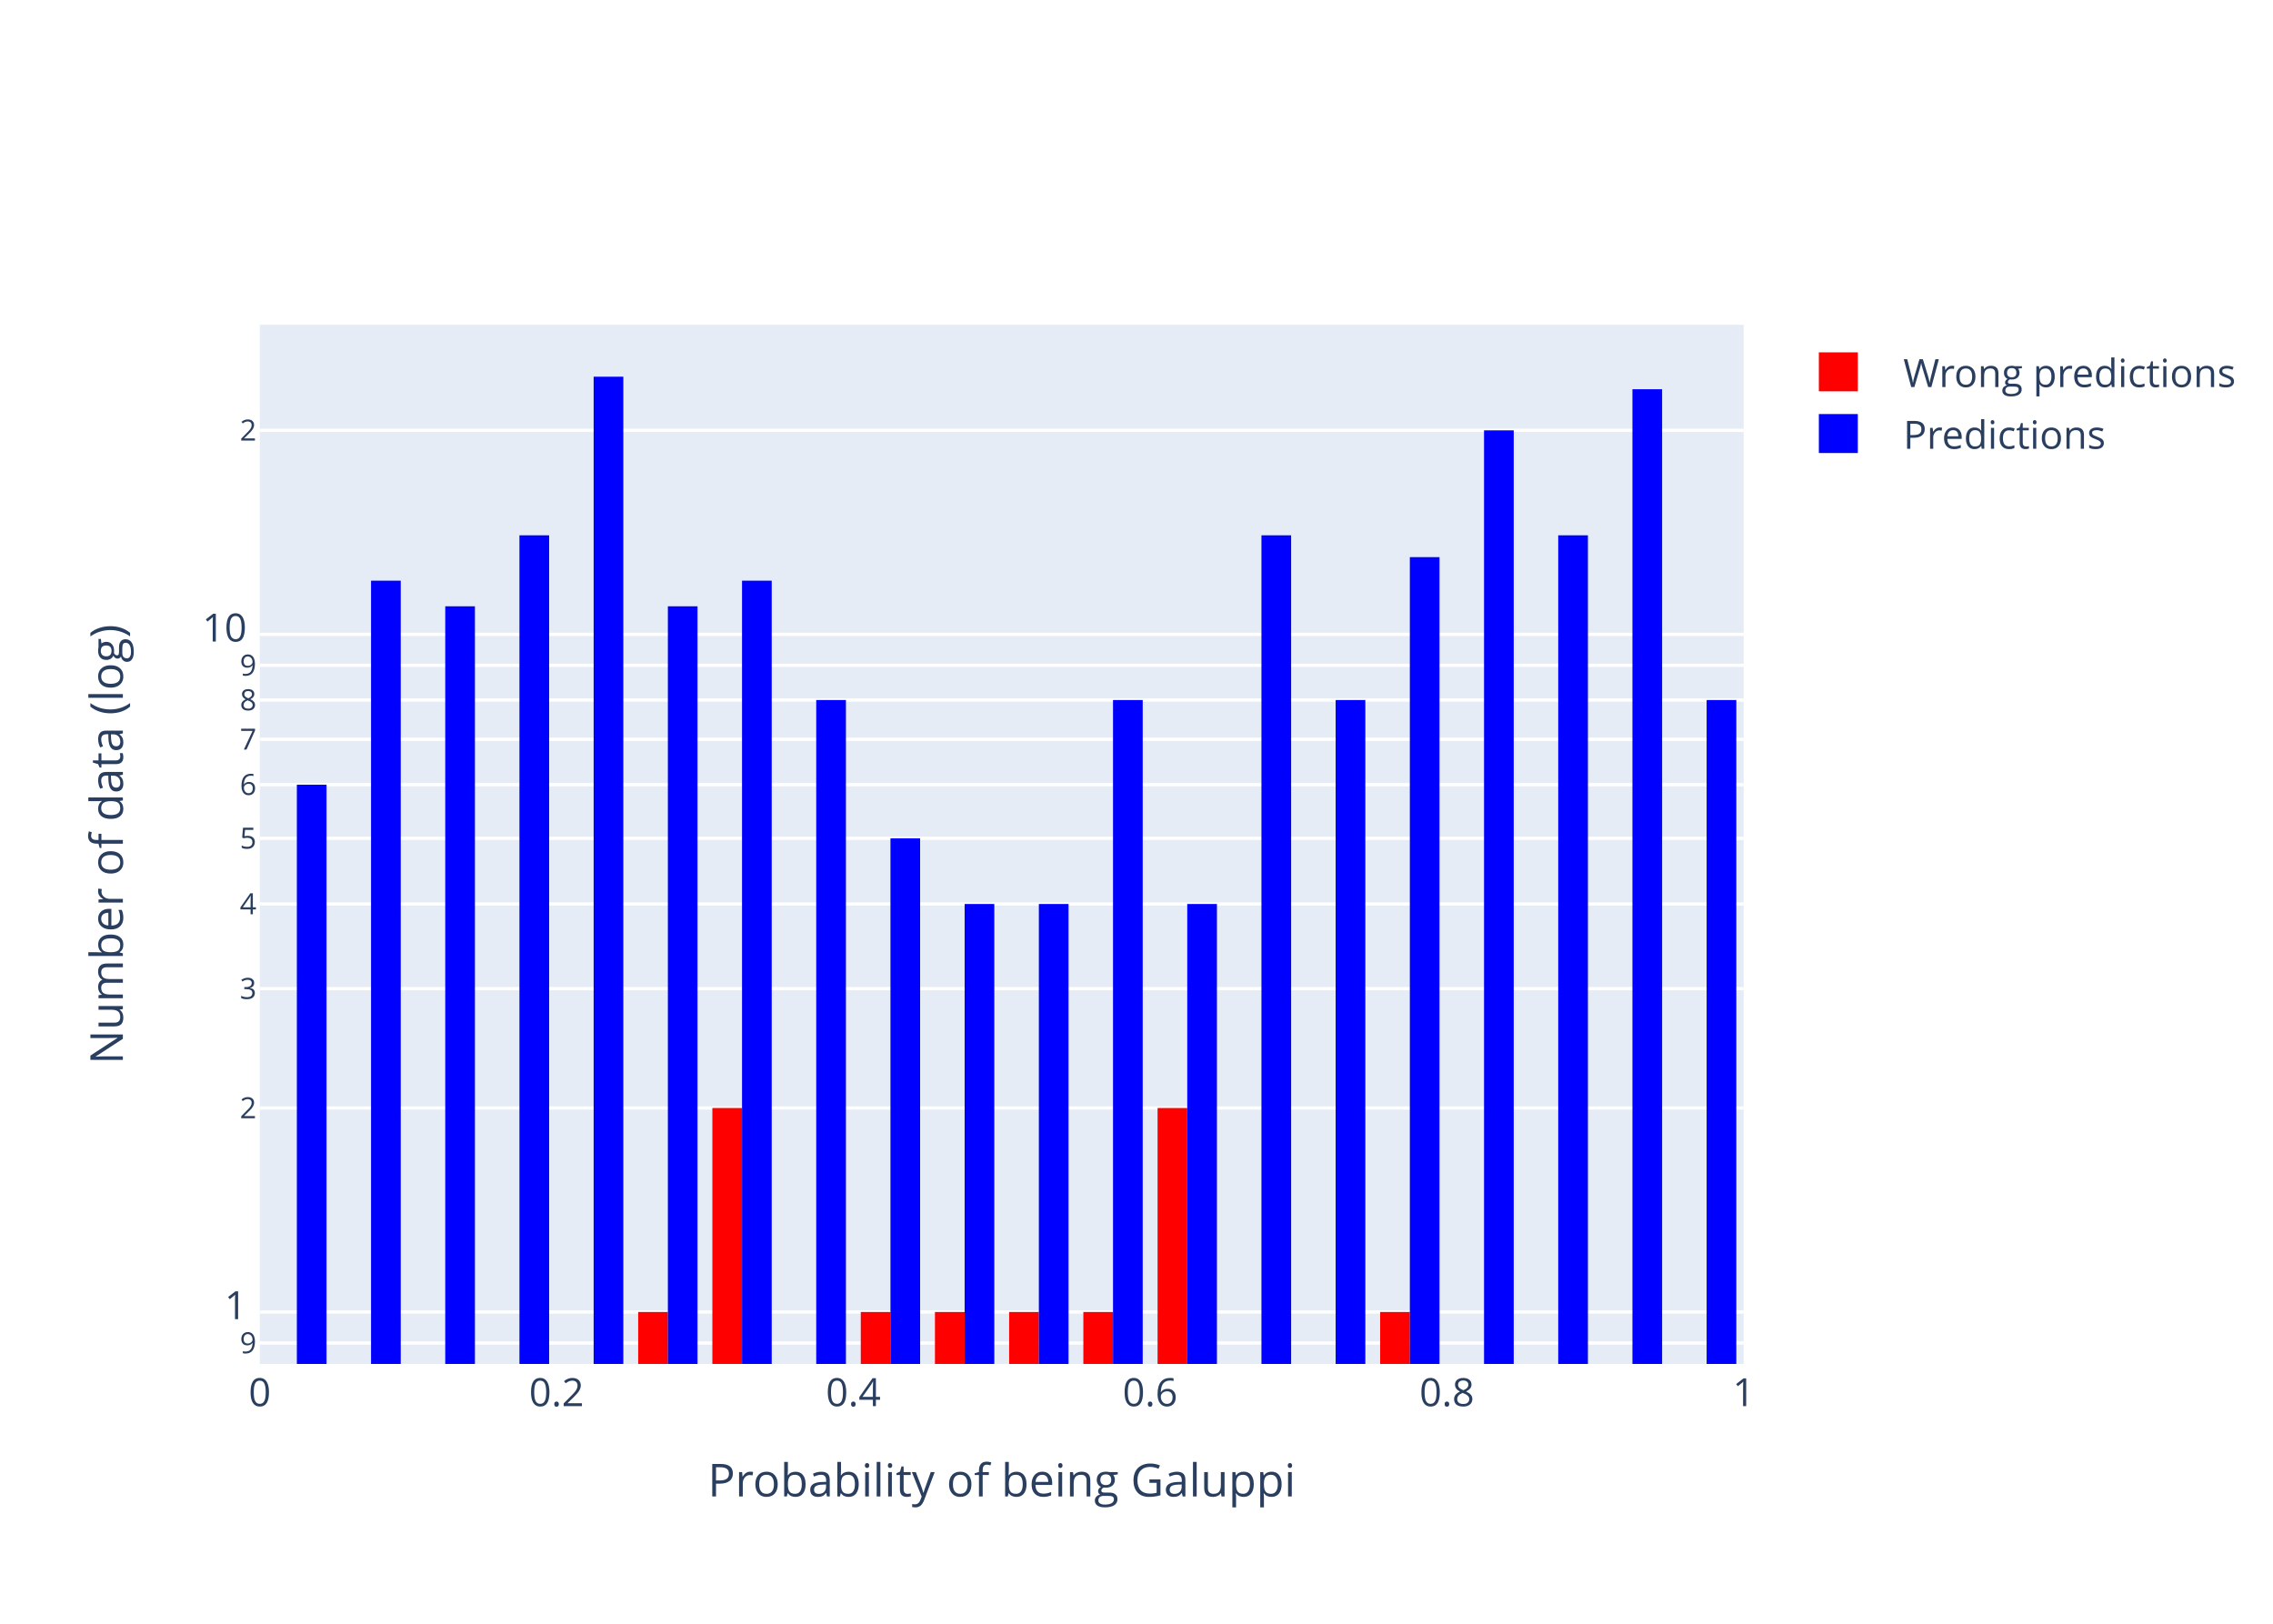
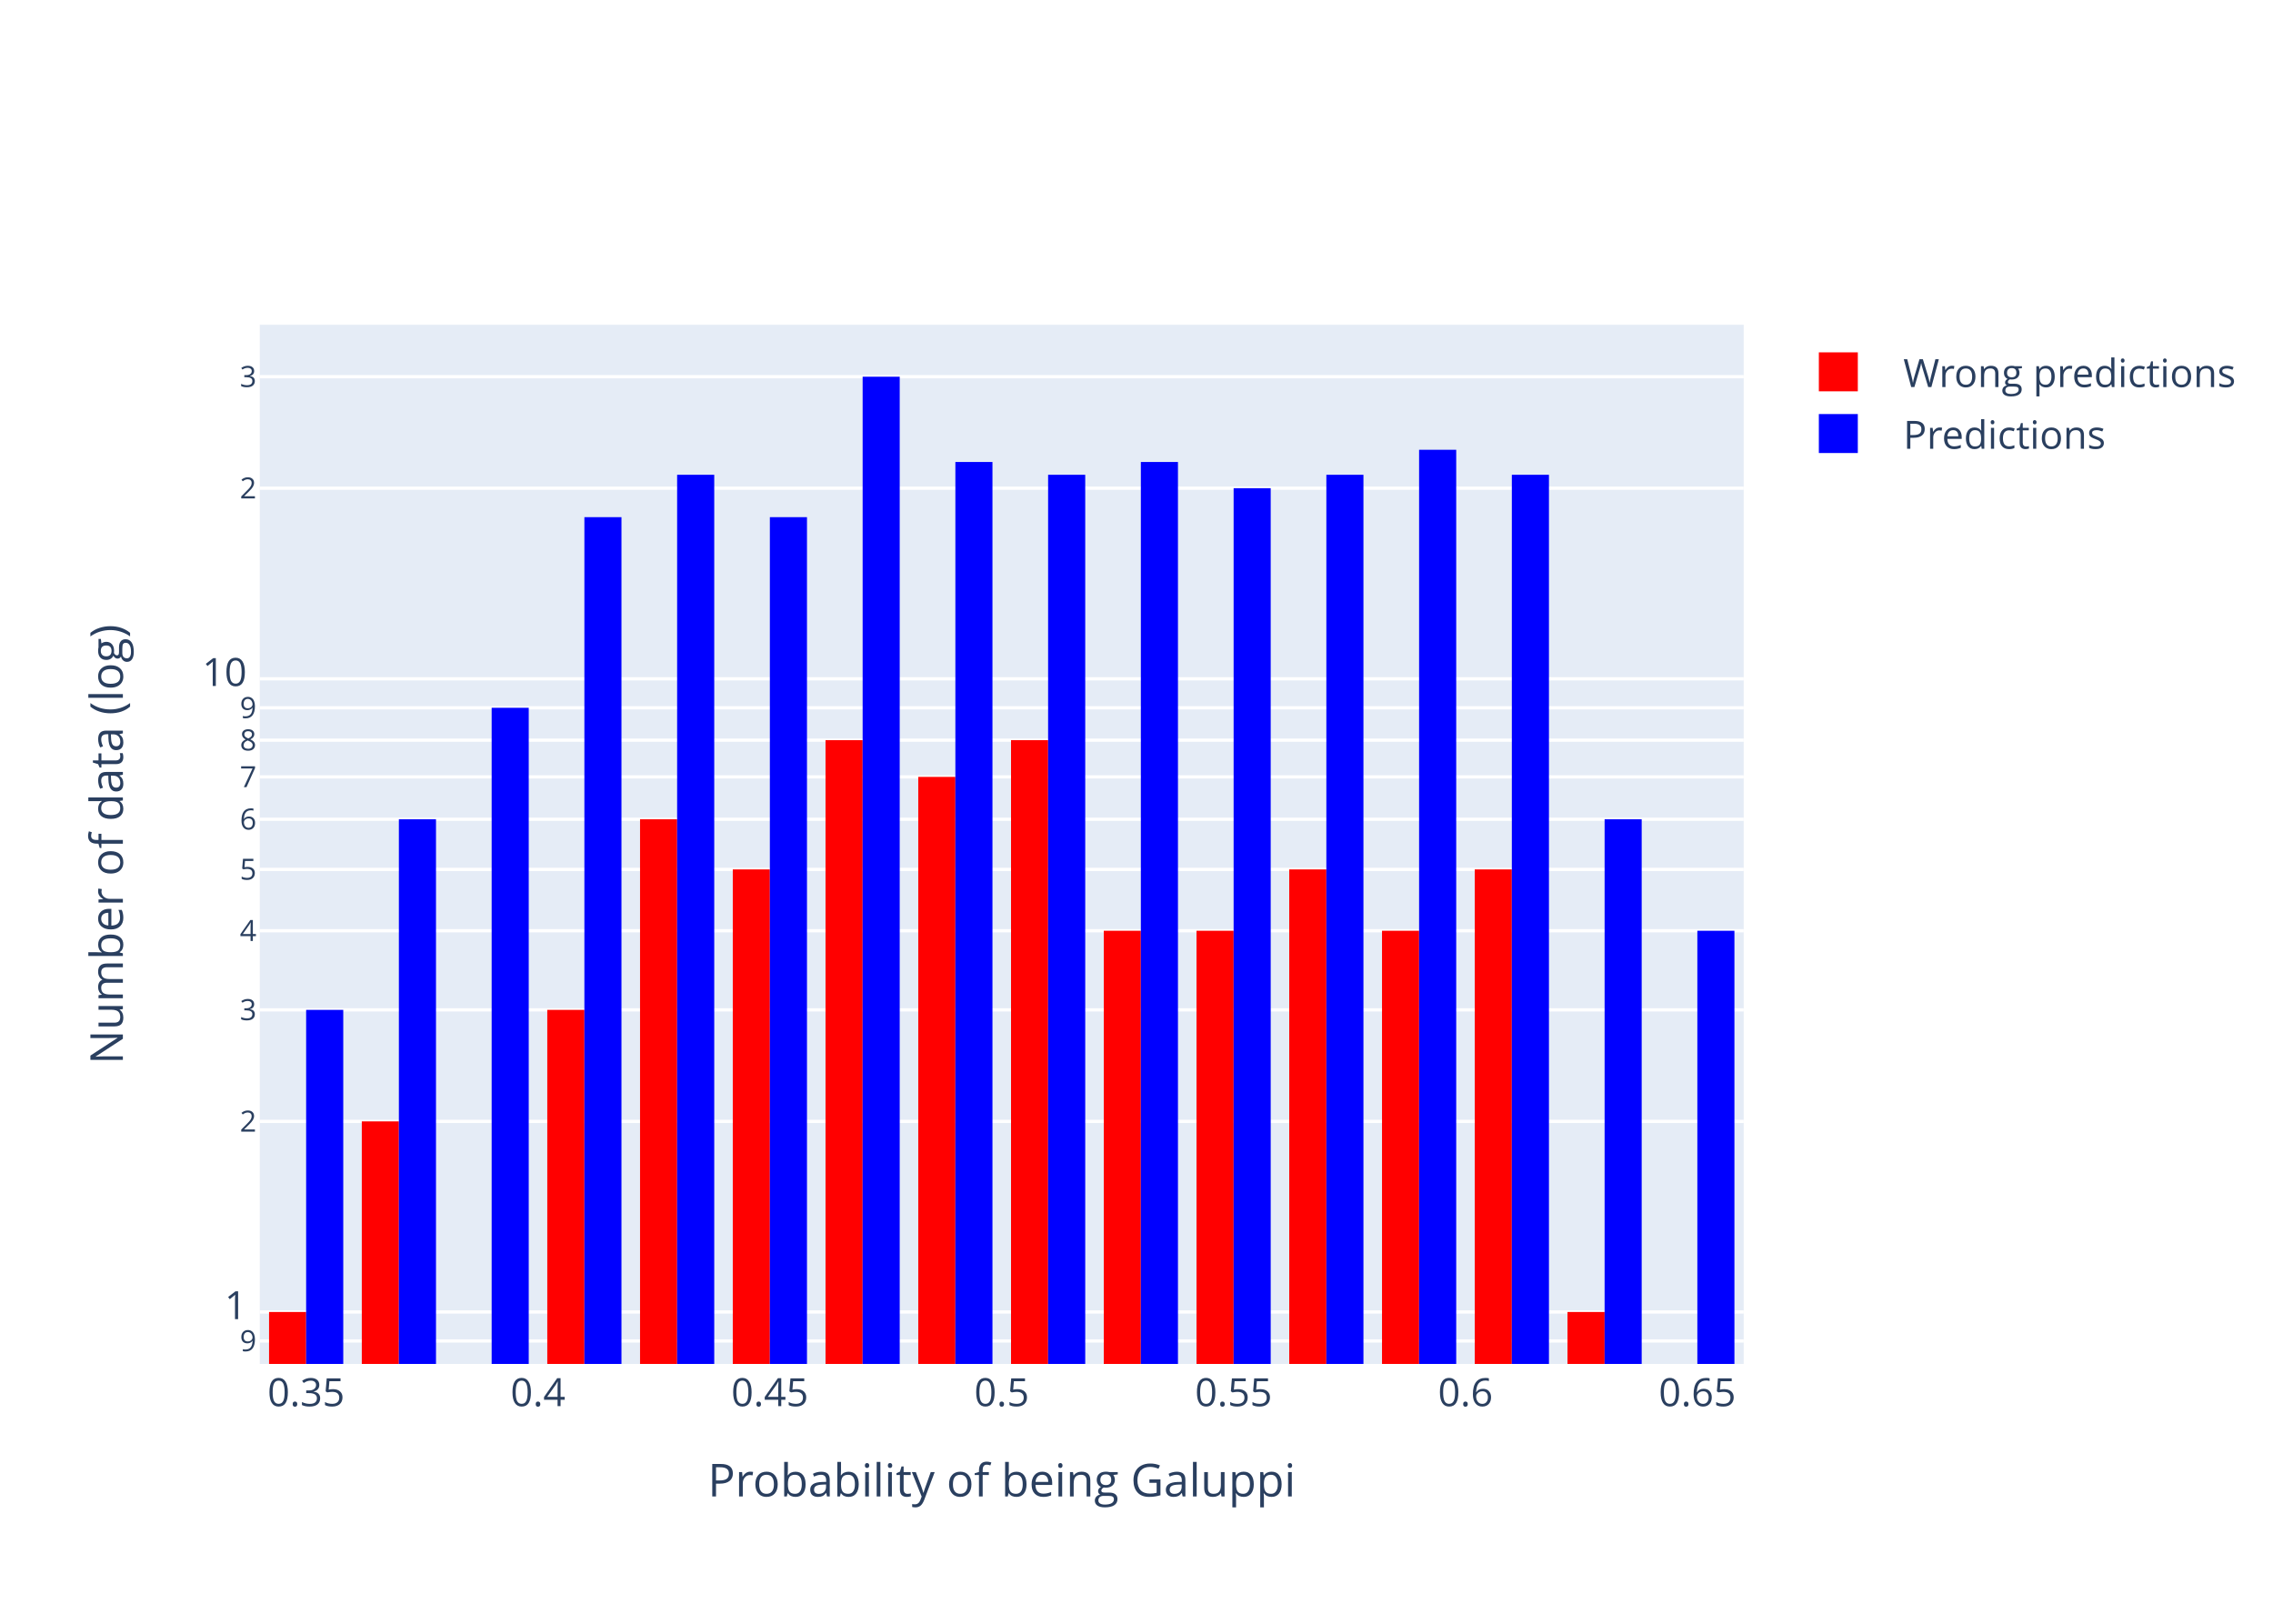
<svg xmlns="http://www.w3.org/2000/svg" class="main-svg" width="700" height="500" style="" viewBox="0 0 700 500">
  <rect x="0" y="0" width="700" height="500" style="fill: rgb(255, 255, 255); fill-opacity: 1;" />
-   <defs id="defs-0e2b6f">
+   <defs id="defs-16d7eb">
    <g class="clips">
-       <clipPath id="clip0e2b6fxyplot" class="plotclip">
+       <clipPath id="clip16d7ebxyplot" class="plotclip">
        <rect width="457" height="320" />
      </clipPath>
-       <clipPath class="axesclip" id="clip0e2b6fx">
+       <clipPath class="axesclip" id="clip16d7ebx">
        <rect x="80" y="0" width="457" height="500" />
      </clipPath>
-       <clipPath class="axesclip" id="clip0e2b6fy">
+       <clipPath class="axesclip" id="clip16d7eby">
        <rect x="0" y="100" width="700" height="320" />
      </clipPath>
-       <clipPath class="axesclip" id="clip0e2b6fxy">
+       <clipPath class="axesclip" id="clip16d7ebxy">
        <rect x="80" y="100" width="457" height="320" />
      </clipPath>
    </g>
    <g class="gradients" />
    <g class="patterns" />
  </defs>
  <g class="bglayer">
    <rect class="bg" x="80" y="100" width="457" height="320" style="fill: rgb(229, 236, 246); fill-opacity: 1; stroke-width: 0;" />
  </g>
  <g class="layer-below">
    <g class="imagelayer" />
    <g class="shapelayer" />
  </g>
  <g class="cartesianlayer">
    <g class="subplot xy">
      <g class="layer-subplot">
        <g class="shapelayer" />
        <g class="imagelayer" />
      </g>
      <g class="minor-gridlayer">
        <g class="x" />
        <g class="y" />
      </g>
      <g class="gridlayer">
        <g class="x" />
        <g class="y">
-           <path class="ygrid crisp" transform="translate(0,413.55)" d="M80,0h457" style="stroke: rgb(255, 255, 255); stroke-opacity: 1; stroke-width: 1px;" />
+           <path class="ygrid crisp" transform="translate(0,412.92)" d="M80,0h457" style="stroke: rgb(255, 255, 255); stroke-opacity: 1; stroke-width: 1px;" />
          <path class="ygrid crisp" transform="translate(0,404)" d="M80,0h457" style="stroke: rgb(255, 255, 255); stroke-opacity: 1; stroke-width: 1px;" />
-           <path class="ygrid crisp" transform="translate(0,341.19)" d="M80,0h457" style="stroke: rgb(255, 255, 255); stroke-opacity: 1; stroke-width: 1px;" />
-           <path class="ygrid crisp" transform="translate(0,304.44)" d="M80,0h457" style="stroke: rgb(255, 255, 255); stroke-opacity: 1; stroke-width: 1px;" />
-           <path class="ygrid crisp" transform="translate(0,278.37)" d="M80,0h457" style="stroke: rgb(255, 255, 255); stroke-opacity: 1; stroke-width: 1px;" />
-           <path class="ygrid crisp" transform="translate(0,258.15)" d="M80,0h457" style="stroke: rgb(255, 255, 255); stroke-opacity: 1; stroke-width: 1px;" />
-           <path class="ygrid crisp" transform="translate(0,241.63)" d="M80,0h457" style="stroke: rgb(255, 255, 255); stroke-opacity: 1; stroke-width: 1px;" />
-           <path class="ygrid crisp" transform="translate(0,227.66)" d="M80,0h457" style="stroke: rgb(255, 255, 255); stroke-opacity: 1; stroke-width: 1px;" />
-           <path class="ygrid crisp" transform="translate(0,215.56)" d="M80,0h457" style="stroke: rgb(255, 255, 255); stroke-opacity: 1; stroke-width: 1px;" />
-           <path class="ygrid crisp" transform="translate(0,204.88)" d="M80,0h457" style="stroke: rgb(255, 255, 255); stroke-opacity: 1; stroke-width: 1px;" />
-           <path class="ygrid crisp" transform="translate(0,195.34)" d="M80,0h457" style="stroke: rgb(255, 255, 255); stroke-opacity: 1; stroke-width: 1px;" />
-           <path class="ygrid crisp" transform="translate(0,132.52)" d="M80,0h457" style="stroke: rgb(255, 255, 255); stroke-opacity: 1; stroke-width: 1px;" />
+           <path class="ygrid crisp" transform="translate(0,345.31)" d="M80,0h457" style="stroke: rgb(255, 255, 255); stroke-opacity: 1; stroke-width: 1px;" />
+           <path class="ygrid crisp" transform="translate(0,310.97)" d="M80,0h457" style="stroke: rgb(255, 255, 255); stroke-opacity: 1; stroke-width: 1px;" />
+           <path class="ygrid crisp" transform="translate(0,286.61)" d="M80,0h457" style="stroke: rgb(255, 255, 255); stroke-opacity: 1; stroke-width: 1px;" />
+           <path class="ygrid crisp" transform="translate(0,267.72)" d="M80,0h457" style="stroke: rgb(255, 255, 255); stroke-opacity: 1; stroke-width: 1px;" />
+           <path class="ygrid crisp" transform="translate(0,252.28)" d="M80,0h457" style="stroke: rgb(255, 255, 255); stroke-opacity: 1; stroke-width: 1px;" />
+           <path class="ygrid crisp" transform="translate(0,239.23)" d="M80,0h457" style="stroke: rgb(255, 255, 255); stroke-opacity: 1; stroke-width: 1px;" />
+           <path class="ygrid crisp" transform="translate(0,227.92)" d="M80,0h457" style="stroke: rgb(255, 255, 255); stroke-opacity: 1; stroke-width: 1px;" />
+           <path class="ygrid crisp" transform="translate(0,217.95)" d="M80,0h457" style="stroke: rgb(255, 255, 255); stroke-opacity: 1; stroke-width: 1px;" />
+           <path class="ygrid crisp" transform="translate(0,209.03)" d="M80,0h457" style="stroke: rgb(255, 255, 255); stroke-opacity: 1; stroke-width: 1px;" />
+           <path class="ygrid crisp" transform="translate(0,150.33)" d="M80,0h457" style="stroke: rgb(255, 255, 255); stroke-opacity: 1; stroke-width: 1px;" />
+           <path class="ygrid crisp" transform="translate(0,116)" d="M80,0h457" style="stroke: rgb(255, 255, 255); stroke-opacity: 1; stroke-width: 1px;" />
        </g>
      </g>
      <g class="zerolinelayer" />
      <path class="xlines-below" />
      <path class="ylines-below" />
      <g class="overlines-below" />
      <g class="xaxislayer-below" />
      <g class="yaxislayer-below" />
      <g class="overaxes-below" />
-       <g class="plot" transform="translate(80,100)" clip-path="url(#clip0e2b6fxyplot)">
+       <g class="plot" transform="translate(80,100)" clip-path="url(#clip16d7ebxyplot)">
        <g class="barlayer mlayer">
          <g class="trace bars" style="opacity: 1;">
            <g class="points">
              <g class="point">
-                 <path d="M116.54,3360V304H125.68V3360Z" style="vector-effect: non-scaling-stroke; opacity: 1; stroke-width: 0px; fill: rgb(255, 0, 0); fill-opacity: 1;" />
-               </g>
-               <g class="point">
-                 <path d="M139.38,3360V241.19H148.52V3360Z" style="vector-effect: non-scaling-stroke; opacity: 1; stroke-width: 0px; fill: rgb(255, 0, 0); fill-opacity: 1;" />
+                 <path d="M2.86,3360V304H14.28V3360Z" style="vector-effect: non-scaling-stroke; opacity: 1; stroke-width: 0px; fill: rgb(255, 0, 0); fill-opacity: 1;" />
+               </g>
+               <g class="point">
+                 <path d="M31.42,3360V245.31H42.84V3360Z" style="vector-effect: non-scaling-stroke; opacity: 1; stroke-width: 0px; fill: rgb(255, 0, 0); fill-opacity: 1;" />
              </g>
              <g class="point">
                <path d="M0,0Z" style="vector-effect: non-scaling-stroke; opacity: 1; stroke-width: 0px; fill: rgb(255, 0, 0); fill-opacity: 1;" />
              </g>
              <g class="point">
-                 <path d="M185.09,3360V304H194.23V3360Z" style="vector-effect: non-scaling-stroke; opacity: 1; stroke-width: 0px; fill: rgb(255, 0, 0); fill-opacity: 1;" />
-               </g>
-               <g class="point">
-                 <path d="M207.93,3360V304H217.07V3360Z" style="vector-effect: non-scaling-stroke; opacity: 1; stroke-width: 0px; fill: rgb(255, 0, 0); fill-opacity: 1;" />
-               </g>
-               <g class="point">
-                 <path d="M230.78,3360V304H239.93V3360Z" style="vector-effect: non-scaling-stroke; opacity: 1; stroke-width: 0px; fill: rgb(255, 0, 0); fill-opacity: 1;" />
-               </g>
-               <g class="point">
-                 <path d="M253.63,3360V304H262.77V3360Z" style="vector-effect: non-scaling-stroke; opacity: 1; stroke-width: 0px; fill: rgb(255, 0, 0); fill-opacity: 1;" />
-               </g>
-               <g class="point">
-                 <path d="M276.49,3360V241.19H285.63V3360Z" style="vector-effect: non-scaling-stroke; opacity: 1; stroke-width: 0px; fill: rgb(255, 0, 0); fill-opacity: 1;" />
-               </g>
-               <g class="point">
-                 <path d="M0,0Z" style="vector-effect: non-scaling-stroke; opacity: 1; stroke-width: 0px; fill: rgb(255, 0, 0); fill-opacity: 1;" />
-               </g>
-               <g class="point">
-                 <path d="M0,0Z" style="vector-effect: non-scaling-stroke; opacity: 1; stroke-width: 0px; fill: rgb(255, 0, 0); fill-opacity: 1;" />
-               </g>
-               <g class="point">
-                 <path d="M345.04,3360V304H354.18V3360Z" style="vector-effect: non-scaling-stroke; opacity: 1; stroke-width: 0px; fill: rgb(255, 0, 0); fill-opacity: 1;" />
+                 <path d="M88.54,3360V210.97H99.97V3360Z" style="vector-effect: non-scaling-stroke; opacity: 1; stroke-width: 0px; fill: rgb(255, 0, 0); fill-opacity: 1;" />
+               </g>
+               <g class="point">
+                 <path d="M117.11,3360V152.28H128.53V3360Z" style="vector-effect: non-scaling-stroke; opacity: 1; stroke-width: 0px; fill: rgb(255, 0, 0); fill-opacity: 1;" />
+               </g>
+               <g class="point">
+                 <path d="M145.67,3360V167.72H157.09V3360Z" style="vector-effect: non-scaling-stroke; opacity: 1; stroke-width: 0px; fill: rgb(255, 0, 0); fill-opacity: 1;" />
+               </g>
+               <g class="point">
+                 <path d="M174.23,3360V127.92H185.66V3360Z" style="vector-effect: non-scaling-stroke; opacity: 1; stroke-width: 0px; fill: rgb(255, 0, 0); fill-opacity: 1;" />
+               </g>
+               <g class="point">
+                 <path d="M202.79,3360V139.23H214.22V3360Z" style="vector-effect: non-scaling-stroke; opacity: 1; stroke-width: 0px; fill: rgb(255, 0, 0); fill-opacity: 1;" />
+               </g>
+               <g class="point">
+                 <path d="M231.36,3360V127.92H242.78V3360Z" style="vector-effect: non-scaling-stroke; opacity: 1; stroke-width: 0px; fill: rgb(255, 0, 0); fill-opacity: 1;" />
+               </g>
+               <g class="point">
+                 <path d="M259.92,3360V186.61H271.34V3360Z" style="vector-effect: non-scaling-stroke; opacity: 1; stroke-width: 0px; fill: rgb(255, 0, 0); fill-opacity: 1;" />
+               </g>
+               <g class="point">
+                 <path d="M288.48,3360V186.61H299.91V3360Z" style="vector-effect: non-scaling-stroke; opacity: 1; stroke-width: 0px; fill: rgb(255, 0, 0); fill-opacity: 1;" />
+               </g>
+               <g class="point">
+                 <path d="M317.04,3360V167.72H328.47V3360Z" style="vector-effect: non-scaling-stroke; opacity: 1; stroke-width: 0px; fill: rgb(255, 0, 0); fill-opacity: 1;" />
+               </g>
+               <g class="point">
+                 <path d="M345.61,3360V186.61H357.03V3360Z" style="vector-effect: non-scaling-stroke; opacity: 1; stroke-width: 0px; fill: rgb(255, 0, 0); fill-opacity: 1;" />
+               </g>
+               <g class="point">
+                 <path d="M374.17,3360V167.72H385.59V3360Z" style="vector-effect: non-scaling-stroke; opacity: 1; stroke-width: 0px; fill: rgb(255, 0, 0); fill-opacity: 1;" />
+               </g>
+               <g class="point">
+                 <path d="M402.73,3360V304H414.16V3360Z" style="vector-effect: non-scaling-stroke; opacity: 1; stroke-width: 0px; fill: rgb(255, 0, 0); fill-opacity: 1;" />
              </g>
            </g>
          </g>
          <g class="trace bars" style="opacity: 1;">
            <g class="points">
              <g class="point">
-                 <path d="M11.42,3360V141.63H20.56V3360Z" style="vector-effect: non-scaling-stroke; opacity: 1; stroke-width: 0px; fill: rgb(0, 0, 255); fill-opacity: 1;" />
-               </g>
-               <g class="point">
-                 <path d="M34.27,3360V78.81H43.41V3360Z" style="vector-effect: non-scaling-stroke; opacity: 1; stroke-width: 0px; fill: rgb(0, 0, 255); fill-opacity: 1;" />
-               </g>
-               <g class="point">
-                 <path d="M57.12,3360V86.7H66.26V3360Z" style="vector-effect: non-scaling-stroke; opacity: 1; stroke-width: 0px; fill: rgb(0, 0, 255); fill-opacity: 1;" />
-               </g>
-               <g class="point">
-                 <path d="M79.97,3360V64.84H89.11V3360Z" style="vector-effect: non-scaling-stroke; opacity: 1; stroke-width: 0px; fill: rgb(0, 0, 255); fill-opacity: 1;" />
-               </g>
-               <g class="point">
-                 <path d="M102.82,3360V16H111.96V3360Z" style="vector-effect: non-scaling-stroke; opacity: 1; stroke-width: 0px; fill: rgb(0, 0, 255); fill-opacity: 1;" />
-               </g>
-               <g class="point">
-                 <path d="M125.68,3360V86.7H134.81V3360Z" style="vector-effect: non-scaling-stroke; opacity: 1; stroke-width: 0px; fill: rgb(0, 0, 255); fill-opacity: 1;" />
-               </g>
-               <g class="point">
-                 <path d="M148.52,3360V78.81H157.66V3360Z" style="vector-effect: non-scaling-stroke; opacity: 1; stroke-width: 0px; fill: rgb(0, 0, 255); fill-opacity: 1;" />
-               </g>
-               <g class="point">
-                 <path d="M171.37,3360V115.56H180.51V3360Z" style="vector-effect: non-scaling-stroke; opacity: 1; stroke-width: 0px; fill: rgb(0, 0, 255); fill-opacity: 1;" />
-               </g>
-               <g class="point">
-                 <path d="M194.23,3360V158.15H203.36V3360Z" style="vector-effect: non-scaling-stroke; opacity: 1; stroke-width: 0px; fill: rgb(0, 0, 255); fill-opacity: 1;" />
-               </g>
-               <g class="point">
-                 <path d="M217.07,3360V178.37H226.21V3360Z" style="vector-effect: non-scaling-stroke; opacity: 1; stroke-width: 0px; fill: rgb(0, 0, 255); fill-opacity: 1;" />
-               </g>
-               <g class="point">
-                 <path d="M239.93,3360V178.37H249.07V3360Z" style="vector-effect: non-scaling-stroke; opacity: 1; stroke-width: 0px; fill: rgb(0, 0, 255); fill-opacity: 1;" />
-               </g>
-               <g class="point">
-                 <path d="M262.77,3360V115.56H271.91V3360Z" style="vector-effect: non-scaling-stroke; opacity: 1; stroke-width: 0px; fill: rgb(0, 0, 255); fill-opacity: 1;" />
-               </g>
-               <g class="point">
-                 <path d="M285.63,3360V178.37H294.77V3360Z" style="vector-effect: non-scaling-stroke; opacity: 1; stroke-width: 0px; fill: rgb(0, 0, 255); fill-opacity: 1;" />
-               </g>
-               <g class="point">
-                 <path d="M308.48,3360V64.84H317.62V3360Z" style="vector-effect: non-scaling-stroke; opacity: 1; stroke-width: 0px; fill: rgb(0, 0, 255); fill-opacity: 1;" />
-               </g>
-               <g class="point">
-                 <path d="M331.33,3360V115.56H340.47V3360Z" style="vector-effect: non-scaling-stroke; opacity: 1; stroke-width: 0px; fill: rgb(0, 0, 255); fill-opacity: 1;" />
-               </g>
-               <g class="point">
-                 <path d="M354.18,3360V71.56H363.32V3360Z" style="vector-effect: non-scaling-stroke; opacity: 1; stroke-width: 0px; fill: rgb(0, 0, 255); fill-opacity: 1;" />
-               </g>
-               <g class="point">
-                 <path d="M377.03,3360V32.52H386.17V3360Z" style="vector-effect: non-scaling-stroke; opacity: 1; stroke-width: 0px; fill: rgb(0, 0, 255); fill-opacity: 1;" />
-               </g>
-               <g class="point">
-                 <path d="M399.88,3360V64.84H409.02V3360Z" style="vector-effect: non-scaling-stroke; opacity: 1; stroke-width: 0px; fill: rgb(0, 0, 255); fill-opacity: 1;" />
-               </g>
-               <g class="point">
-                 <path d="M422.73,3360V19.86H431.87V3360Z" style="vector-effect: non-scaling-stroke; opacity: 1; stroke-width: 0px; fill: rgb(0, 0, 255); fill-opacity: 1;" />
-               </g>
-               <g class="point">
-                 <path d="M445.58,3360V115.56H454.72V3360Z" style="vector-effect: non-scaling-stroke; opacity: 1; stroke-width: 0px; fill: rgb(0, 0, 255); fill-opacity: 1;" />
+                 <path d="M14.28,3360V210.97H25.71V3360Z" style="vector-effect: non-scaling-stroke; opacity: 1; stroke-width: 0px; fill: rgb(0, 0, 255); fill-opacity: 1;" />
+               </g>
+               <g class="point">
+                 <path d="M42.84,3360V152.28H54.27V3360Z" style="vector-effect: non-scaling-stroke; opacity: 1; stroke-width: 0px; fill: rgb(0, 0, 255); fill-opacity: 1;" />
+               </g>
+               <g class="point">
+                 <path d="M71.41,3360V117.95H82.83V3360Z" style="vector-effect: non-scaling-stroke; opacity: 1; stroke-width: 0px; fill: rgb(0, 0, 255); fill-opacity: 1;" />
+               </g>
+               <g class="point">
+                 <path d="M99.97,3360V59.25H111.39V3360Z" style="vector-effect: non-scaling-stroke; opacity: 1; stroke-width: 0px; fill: rgb(0, 0, 255); fill-opacity: 1;" />
+               </g>
+               <g class="point">
+                 <path d="M128.53,3360V46.2H139.96V3360Z" style="vector-effect: non-scaling-stroke; opacity: 1; stroke-width: 0px; fill: rgb(0, 0, 255); fill-opacity: 1;" />
+               </g>
+               <g class="point">
+                 <path d="M157.09,3360V59.25H168.52V3360Z" style="vector-effect: non-scaling-stroke; opacity: 1; stroke-width: 0px; fill: rgb(0, 0, 255); fill-opacity: 1;" />
+               </g>
+               <g class="point">
+                 <path d="M185.66,3360V16H197.08V3360Z" style="vector-effect: non-scaling-stroke; opacity: 1; stroke-width: 0px; fill: rgb(0, 0, 255); fill-opacity: 1;" />
+               </g>
+               <g class="point">
+                 <path d="M214.22,3360V42.26H225.64V3360Z" style="vector-effect: non-scaling-stroke; opacity: 1; stroke-width: 0px; fill: rgb(0, 0, 255); fill-opacity: 1;" />
+               </g>
+               <g class="point">
+                 <path d="M242.78,3360V46.2H254.21V3360Z" style="vector-effect: non-scaling-stroke; opacity: 1; stroke-width: 0px; fill: rgb(0, 0, 255); fill-opacity: 1;" />
+               </g>
+               <g class="point">
+                 <path d="M271.34,3360V42.26H282.77V3360Z" style="vector-effect: non-scaling-stroke; opacity: 1; stroke-width: 0px; fill: rgb(0, 0, 255); fill-opacity: 1;" />
+               </g>
+               <g class="point">
+                 <path d="M299.91,3360V50.33H311.33V3360Z" style="vector-effect: non-scaling-stroke; opacity: 1; stroke-width: 0px; fill: rgb(0, 0, 255); fill-opacity: 1;" />
+               </g>
+               <g class="point">
+                 <path d="M328.47,3360V46.2H339.89V3360Z" style="vector-effect: non-scaling-stroke; opacity: 1; stroke-width: 0px; fill: rgb(0, 0, 255); fill-opacity: 1;" />
+               </g>
+               <g class="point">
+                 <path d="M357.03,3360V38.5H368.46V3360Z" style="vector-effect: non-scaling-stroke; opacity: 1; stroke-width: 0px; fill: rgb(0, 0, 255); fill-opacity: 1;" />
+               </g>
+               <g class="point">
+                 <path d="M385.59,3360V46.2H397.02V3360Z" style="vector-effect: non-scaling-stroke; opacity: 1; stroke-width: 0px; fill: rgb(0, 0, 255); fill-opacity: 1;" />
+               </g>
+               <g class="point">
+                 <path d="M414.16,3360V152.28H425.58V3360Z" style="vector-effect: non-scaling-stroke; opacity: 1; stroke-width: 0px; fill: rgb(0, 0, 255); fill-opacity: 1;" />
+               </g>
+               <g class="point">
+                 <path d="M442.72,3360V186.61H454.14V3360Z" style="vector-effect: non-scaling-stroke; opacity: 1; stroke-width: 0px; fill: rgb(0, 0, 255); fill-opacity: 1;" />
              </g>
            </g>
          </g>
        </g>
      </g>
      <g class="overplot" />
      <path class="xlines-above crisp" d="M0,0" style="fill: none;" />
      <path class="ylines-above crisp" d="M0,0" style="fill: none;" />
      <g class="overlines-above" />
      <g class="xaxislayer-above">
        <g class="xtick">
-           <text text-anchor="middle" x="0" y="433" transform="translate(80,0)" style="font-family: 'Open Sans', verdana, arial, sans-serif; font-size: 12px; fill: rgb(42, 63, 95); fill-opacity: 1; white-space: pre; opacity: 1;">0</text>
-         </g>
-         <g class="xtick">
-           <text text-anchor="middle" x="0" y="433" style="font-family: 'Open Sans', verdana, arial, sans-serif; font-size: 12px; fill: rgb(42, 63, 95); fill-opacity: 1; white-space: pre; opacity: 1;" transform="translate(171.4,0)">0.2</text>
-         </g>
-         <g class="xtick">
-           <text text-anchor="middle" x="0" y="433" style="font-family: 'Open Sans', verdana, arial, sans-serif; font-size: 12px; fill: rgb(42, 63, 95); fill-opacity: 1; white-space: pre; opacity: 1;" transform="translate(262.8,0)">0.4</text>
-         </g>
-         <g class="xtick">
-           <text text-anchor="middle" x="0" y="433" style="font-family: 'Open Sans', verdana, arial, sans-serif; font-size: 12px; fill: rgb(42, 63, 95); fill-opacity: 1; white-space: pre; opacity: 1;" transform="translate(354.2,0)">0.6</text>
-         </g>
-         <g class="xtick">
-           <text text-anchor="middle" x="0" y="433" style="font-family: 'Open Sans', verdana, arial, sans-serif; font-size: 12px; fill: rgb(42, 63, 95); fill-opacity: 1; white-space: pre; opacity: 1;" transform="translate(445.6,0)">0.8</text>
-         </g>
-         <g class="xtick">
-           <text text-anchor="middle" x="0" y="433" style="font-family: 'Open Sans', verdana, arial, sans-serif; font-size: 12px; fill: rgb(42, 63, 95); fill-opacity: 1; white-space: pre; opacity: 1;" transform="translate(537,0)">1</text>
+           <text text-anchor="middle" x="0" y="433" transform="translate(94.28,0)" style="font-family: 'Open Sans', verdana, arial, sans-serif; font-size: 12px; fill: rgb(42, 63, 95); fill-opacity: 1; white-space: pre; opacity: 1;">0.35</text>
+         </g>
+         <g class="xtick">
+           <text text-anchor="middle" x="0" y="433" style="font-family: 'Open Sans', verdana, arial, sans-serif; font-size: 12px; fill: rgb(42, 63, 95); fill-opacity: 1; white-space: pre; opacity: 1;" transform="translate(165.69,0)">0.4</text>
+         </g>
+         <g class="xtick">
+           <text text-anchor="middle" x="0" y="433" style="font-family: 'Open Sans', verdana, arial, sans-serif; font-size: 12px; fill: rgb(42, 63, 95); fill-opacity: 1; white-space: pre; opacity: 1;" transform="translate(237.09,0)">0.45</text>
+         </g>
+         <g class="xtick">
+           <text text-anchor="middle" x="0" y="433" style="font-family: 'Open Sans', verdana, arial, sans-serif; font-size: 12px; fill: rgb(42, 63, 95); fill-opacity: 1; white-space: pre; opacity: 1;" transform="translate(308.5,0)">0.5</text>
+         </g>
+         <g class="xtick">
+           <text text-anchor="middle" x="0" y="433" style="font-family: 'Open Sans', verdana, arial, sans-serif; font-size: 12px; fill: rgb(42, 63, 95); fill-opacity: 1; white-space: pre; opacity: 1;" transform="translate(379.91,0)">0.55</text>
+         </g>
+         <g class="xtick">
+           <text text-anchor="middle" x="0" y="433" style="font-family: 'Open Sans', verdana, arial, sans-serif; font-size: 12px; fill: rgb(42, 63, 95); fill-opacity: 1; white-space: pre; opacity: 1;" transform="translate(451.31,0)">0.6</text>
+         </g>
+         <g class="xtick">
+           <text text-anchor="middle" x="0" y="433" style="font-family: 'Open Sans', verdana, arial, sans-serif; font-size: 12px; fill: rgb(42, 63, 95); fill-opacity: 1; white-space: pre; opacity: 1;" transform="translate(522.72,0)">0.65</text>
        </g>
      </g>
      <g class="yaxislayer-above">
        <g class="ytick">
-           <text text-anchor="end" x="79" y="3.15" transform="translate(0,413.55)" style="font-family: 'Open Sans', verdana, arial, sans-serif; font-size: 9px; fill: rgb(42, 63, 95); fill-opacity: 1; white-space: pre; opacity: 1;">9</text>
+           <text text-anchor="end" x="79" y="3.15" transform="translate(0,412.92)" style="font-family: 'Open Sans', verdana, arial, sans-serif; font-size: 9px; fill: rgb(42, 63, 95); fill-opacity: 1; white-space: pre; opacity: 1;">9</text>
        </g>
        <g class="ytick">
          <text text-anchor="end" x="76" y="2.2" style="font-family: 'Open Sans', verdana, arial, sans-serif; font-size: 12px; fill: rgb(42, 63, 95); fill-opacity: 1; white-space: pre; opacity: 1;" transform="translate(0,404)">1</text>
        </g>
        <g class="ytick">
-           <text text-anchor="end" x="79" y="3.15" style="font-family: 'Open Sans', verdana, arial, sans-serif; font-size: 9px; fill: rgb(42, 63, 95); fill-opacity: 1; white-space: pre; opacity: 1;" transform="translate(0,341.19)">2</text>
-         </g>
-         <g class="ytick">
-           <text text-anchor="end" x="79" y="3.15" style="font-family: 'Open Sans', verdana, arial, sans-serif; font-size: 9px; fill: rgb(42, 63, 95); fill-opacity: 1; white-space: pre; opacity: 1;" transform="translate(0,304.44)">3</text>
-         </g>
-         <g class="ytick">
-           <text text-anchor="end" x="79" y="3.15" style="font-family: 'Open Sans', verdana, arial, sans-serif; font-size: 9px; fill: rgb(42, 63, 95); fill-opacity: 1; white-space: pre; opacity: 1;" transform="translate(0,278.37)">4</text>
-         </g>
-         <g class="ytick">
-           <text text-anchor="end" x="79" y="3.15" style="font-family: 'Open Sans', verdana, arial, sans-serif; font-size: 9px; fill: rgb(42, 63, 95); fill-opacity: 1; white-space: pre; opacity: 1;" transform="translate(0,258.15)">5</text>
-         </g>
-         <g class="ytick">
-           <text text-anchor="end" x="79" y="3.15" style="font-family: 'Open Sans', verdana, arial, sans-serif; font-size: 9px; fill: rgb(42, 63, 95); fill-opacity: 1; white-space: pre; opacity: 1;" transform="translate(0,241.63)">6</text>
-         </g>
-         <g class="ytick">
-           <text text-anchor="end" x="79" y="3.15" style="font-family: 'Open Sans', verdana, arial, sans-serif; font-size: 9px; fill: rgb(42, 63, 95); fill-opacity: 1; white-space: pre; opacity: 1;" transform="translate(0,227.66)">7</text>
-         </g>
-         <g class="ytick">
-           <text text-anchor="end" x="79" y="3.15" style="font-family: 'Open Sans', verdana, arial, sans-serif; font-size: 9px; fill: rgb(42, 63, 95); fill-opacity: 1; white-space: pre; opacity: 1;" transform="translate(0,215.56)">8</text>
-         </g>
-         <g class="ytick">
-           <text text-anchor="end" x="79" y="3.15" style="font-family: 'Open Sans', verdana, arial, sans-serif; font-size: 9px; fill: rgb(42, 63, 95); fill-opacity: 1; white-space: pre; opacity: 1;" transform="translate(0,204.88)">9</text>
-         </g>
-         <g class="ytick">
-           <text text-anchor="end" x="76" y="2.2" style="font-family: 'Open Sans', verdana, arial, sans-serif; font-size: 12px; fill: rgb(42, 63, 95); fill-opacity: 1; white-space: pre; opacity: 1;" transform="translate(0,195.34)">10</text>
-         </g>
-         <g class="ytick">
-           <text text-anchor="end" x="79" y="3.15" style="font-family: 'Open Sans', verdana, arial, sans-serif; font-size: 9px; fill: rgb(42, 63, 95); fill-opacity: 1; white-space: pre; opacity: 1;" transform="translate(0,132.52)">2</text>
+           <text text-anchor="end" x="79" y="3.15" style="font-family: 'Open Sans', verdana, arial, sans-serif; font-size: 9px; fill: rgb(42, 63, 95); fill-opacity: 1; white-space: pre; opacity: 1;" transform="translate(0,345.31)">2</text>
+         </g>
+         <g class="ytick">
+           <text text-anchor="end" x="79" y="3.15" style="font-family: 'Open Sans', verdana, arial, sans-serif; font-size: 9px; fill: rgb(42, 63, 95); fill-opacity: 1; white-space: pre; opacity: 1;" transform="translate(0,310.97)">3</text>
+         </g>
+         <g class="ytick">
+           <text text-anchor="end" x="79" y="3.15" style="font-family: 'Open Sans', verdana, arial, sans-serif; font-size: 9px; fill: rgb(42, 63, 95); fill-opacity: 1; white-space: pre; opacity: 1;" transform="translate(0,286.61)">4</text>
+         </g>
+         <g class="ytick">
+           <text text-anchor="end" x="79" y="3.15" style="font-family: 'Open Sans', verdana, arial, sans-serif; font-size: 9px; fill: rgb(42, 63, 95); fill-opacity: 1; white-space: pre; opacity: 1;" transform="translate(0,267.72)">5</text>
+         </g>
+         <g class="ytick">
+           <text text-anchor="end" x="79" y="3.15" style="font-family: 'Open Sans', verdana, arial, sans-serif; font-size: 9px; fill: rgb(42, 63, 95); fill-opacity: 1; white-space: pre; opacity: 1;" transform="translate(0,252.28)">6</text>
+         </g>
+         <g class="ytick">
+           <text text-anchor="end" x="79" y="3.15" style="font-family: 'Open Sans', verdana, arial, sans-serif; font-size: 9px; fill: rgb(42, 63, 95); fill-opacity: 1; white-space: pre; opacity: 1;" transform="translate(0,239.23)">7</text>
+         </g>
+         <g class="ytick">
+           <text text-anchor="end" x="79" y="3.15" style="font-family: 'Open Sans', verdana, arial, sans-serif; font-size: 9px; fill: rgb(42, 63, 95); fill-opacity: 1; white-space: pre; opacity: 1;" transform="translate(0,227.92)">8</text>
+         </g>
+         <g class="ytick">
+           <text text-anchor="end" x="79" y="3.15" style="font-family: 'Open Sans', verdana, arial, sans-serif; font-size: 9px; fill: rgb(42, 63, 95); fill-opacity: 1; white-space: pre; opacity: 1;" transform="translate(0,217.95)">9</text>
+         </g>
+         <g class="ytick">
+           <text text-anchor="end" x="76" y="2.2" style="font-family: 'Open Sans', verdana, arial, sans-serif; font-size: 12px; fill: rgb(42, 63, 95); fill-opacity: 1; white-space: pre; opacity: 1;" transform="translate(0,209.03)">10</text>
+         </g>
+         <g class="ytick">
+           <text text-anchor="end" x="79" y="3.15" style="font-family: 'Open Sans', verdana, arial, sans-serif; font-size: 9px; fill: rgb(42, 63, 95); fill-opacity: 1; white-space: pre; opacity: 1;" transform="translate(0,150.33)">2</text>
+         </g>
+         <g class="ytick">
+           <text text-anchor="end" x="79" y="3.15" style="font-family: 'Open Sans', verdana, arial, sans-serif; font-size: 9px; fill: rgb(42, 63, 95); fill-opacity: 1; white-space: pre; opacity: 1;" transform="translate(0,116)">3</text>
        </g>
      </g>
      <g class="overaxes-above" />
    </g>
  </g>
  <g class="polarlayer" />
  <g class="smithlayer" />
  <g class="ternarylayer" />
  <g class="geolayer" />
  <g class="funnelarealayer" />
  <g class="pielayer" />
  <g class="iciclelayer" />
  <g class="treemaplayer" />
  <g class="sunburstlayer" />
  <g class="glimages" />
-   <defs id="topdefs-0e2b6f">
+   <defs id="topdefs-16d7eb">
    <g class="clips" />
-     <clipPath id="legend0e2b6f">
+     <clipPath id="legend16d7eb">
      <rect width="142" height="48" x="0" y="0" />
    </clipPath>
  </defs>
  <g class="layer-above">
    <g class="imagelayer" />
    <g class="shapelayer" />
  </g>
  <g class="infolayer">
    <g class="legend" pointer-events="all" transform="translate(546.14,100)">
      <rect class="bg" shape-rendering="crispEdges" width="142" height="48" x="0" y="0" style="stroke: rgb(68, 68, 68); stroke-opacity: 1; fill: rgb(255, 255, 255); fill-opacity: 1; stroke-width: 0px;" />
-       <g class="scrollbox" transform="" clip-path="url(#legend0e2b6f)">
+       <g class="scrollbox" transform="" clip-path="url(#legend16d7eb)">
        <g class="groups">
          <g class="traces" transform="translate(0,14.5)" style="opacity: 1;">
            <text class="legendtext" text-anchor="start" x="40" y="4.68" style="font-family: 'Open Sans', verdana, arial, sans-serif; font-size: 12px; fill: rgb(42, 63, 95); fill-opacity: 1; white-space: pre;">Wrong predictions</text>
            <g class="layers" style="opacity: 1;">
              <g class="legendfill" />
              <g class="legendlines" />
              <g class="legendsymbols">
                <g class="legendpoints">
                  <path class="legendundefined" d="M6,6H-6V-6H6Z" transform="translate(20,0)" style="stroke-width: 0px; fill: rgb(255, 0, 0); fill-opacity: 1;" />
                </g>
              </g>
            </g>
            <rect class="legendtoggle" x="0" y="-9.5" width="136.5" height="19" style="fill: rgb(0, 0, 0); fill-opacity: 0;" />
          </g>
          <g class="traces" transform="translate(0,33.5)" style="opacity: 1;">
            <text class="legendtext" text-anchor="start" x="40" y="4.68" style="font-family: 'Open Sans', verdana, arial, sans-serif; font-size: 12px; fill: rgb(42, 63, 95); fill-opacity: 1; white-space: pre;">Predictions</text>
            <g class="layers" style="opacity: 1;">
              <g class="legendfill" />
              <g class="legendlines" />
              <g class="legendsymbols">
                <g class="legendpoints">
                  <path class="legendundefined" d="M6,6H-6V-6H6Z" transform="translate(20,0)" style="stroke-width: 0px; fill: rgb(0, 0, 255); fill-opacity: 1;" />
                </g>
              </g>
            </g>
            <rect class="legendtoggle" x="0" y="-9.5" width="136.5" height="19" style="fill: rgb(0, 0, 0); fill-opacity: 0;" />
          </g>
        </g>
      </g>
      <rect class="scrollbar" rx="20" ry="3" width="0" height="0" x="0" y="0" style="fill: rgb(128, 139, 164); fill-opacity: 1;" />
    </g>
    <g class="g-gtitle" />
    <g class="g-xtitle">
      <text class="xtitle" x="308.5" y="460.8" text-anchor="middle" style="font-family: 'Open Sans', verdana, arial, sans-serif; font-size: 14px; fill: rgb(42, 63, 95); opacity: 1; font-weight: normal; white-space: pre;">Probability of being Galuppi</text>
    </g>
    <g class="g-ytitle">
      <text class="ytitle" transform="rotate(-90,37.84063,260)" x="37.841" y="260" text-anchor="middle" style="font-family: 'Open Sans', verdana, arial, sans-serif; font-size: 14px; fill: rgb(42, 63, 95); opacity: 1; font-weight: normal; white-space: pre;">Number of data (log)</text>
    </g>
  </g>
</svg>
